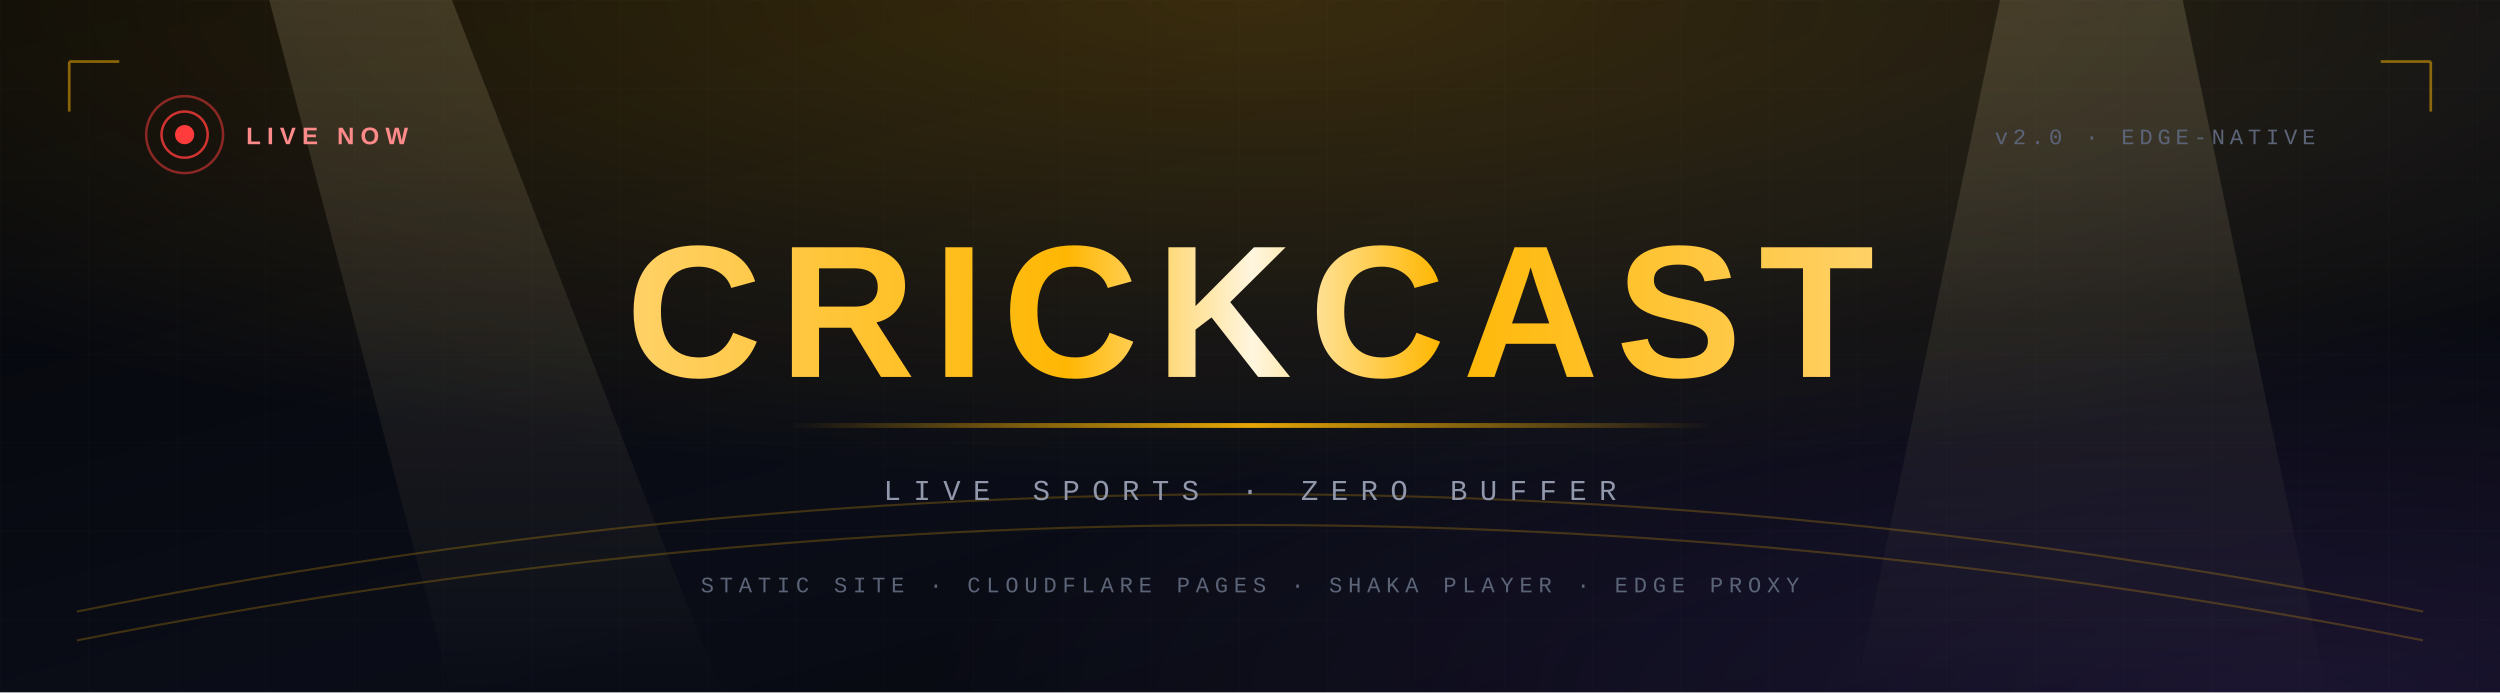
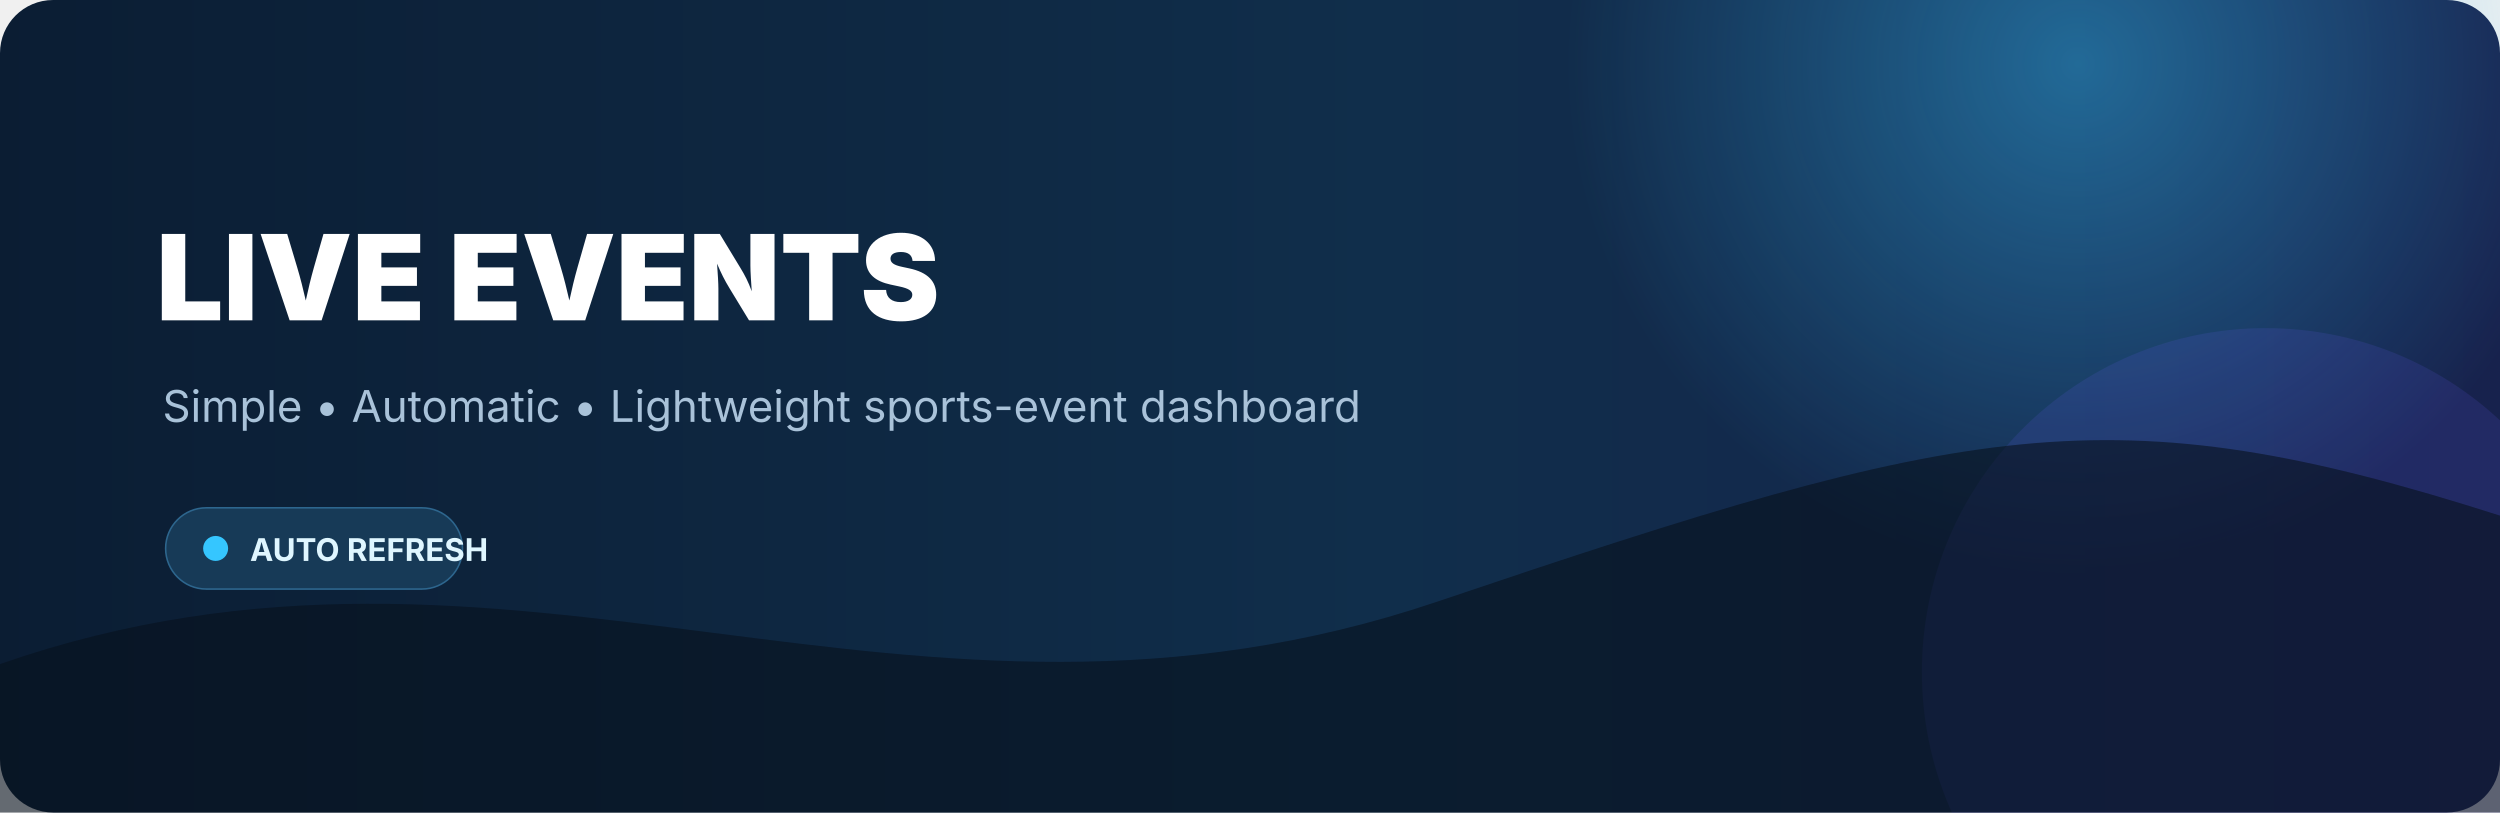
- <svg xmlns="http://www.w3.org/2000/svg" width="1300" height="360" viewBox="0 0 1300 360">
+ <svg xmlns="http://www.w3.org/2000/svg" viewBox="0 0 1600 520" role="img" aria-label="Live Events project banner">
  <defs>
-     <linearGradient id="bg" x1="0%" y1="0%" x2="100%" y2="100%">
-       <stop offset="0%" stop-color="#050609" />
-       <stop offset="55%" stop-color="#0a0d17" />
-       <stop offset="100%" stop-color="#050609" />
+     <linearGradient id="g" x1="0" x2="1">
+       <stop stop-color="#0b1d33" />
+       <stop offset=".55" stop-color="#102e4b" />
+       <stop offset="1" stop-color="#17224d" />
    </linearGradient>
-     <radialGradient id="glowGold" cx="50%" cy="0%" r="70%">
-       <stop offset="0%" stop-color="#ffb703" stop-opacity="0.20" />
-       <stop offset="100%" stop-color="#ffb703" stop-opacity="0" />
+     <radialGradient id="r">
+       <stop stop-color="#35c6ff" stop-opacity=".42" />
+       <stop offset="1" stop-color="#35c6ff" stop-opacity="0" />
    </radialGradient>
-     <radialGradient id="glowViolet" cx="92%" cy="100%" r="55%">
-       <stop offset="0%" stop-color="#8b5cf6" stop-opacity="0.16" />
-       <stop offset="100%" stop-color="#8b5cf6" stop-opacity="0" />
-     </radialGradient>
-     <linearGradient id="beam" x1="0%" y1="0%" x2="0%" y2="100%">
-       <stop offset="0%" stop-color="#ffe9b0" stop-opacity="0.3" />
-       <stop offset="100%" stop-color="#ffe9b0" stop-opacity="0" />
-     </linearGradient>
-     <linearGradient id="wordmarkFill" x1="0%" y1="0%" x2="100%" y2="0%">
-       <stop offset="0%" stop-color="#ffd166" />
-       <stop offset="35%" stop-color="#ffb703" />
-       <stop offset="50%" stop-color="#fff6df" />
-       <stop offset="65%" stop-color="#ffb703" />
-       <stop offset="100%" stop-color="#ffd166" />
-     </linearGradient>
-     <linearGradient id="ruleFade" x1="0%" y1="0%" x2="100%" y2="0%">
-       <stop offset="0%" stop-color="#ffb703" stop-opacity="0" />
-       <stop offset="50%" stop-color="#ffb703" stop-opacity="0.9" />
-       <stop offset="100%" stop-color="#ffb703" stop-opacity="0" />
-     </linearGradient>
-     <pattern id="grid" width="46" height="46" patternUnits="userSpaceOnUse">
-       <path d="M46,0 L0,0 0,46" fill="none" stroke="#ffffff" stroke-width="0.5" opacity="0.03" />
-     </pattern>
  </defs>
-   <rect width="1300" height="360" fill="url(#bg)" />
-   <rect width="1300" height="360" fill="url(#grid)" />
-   <rect width="1300" height="360" fill="url(#glowGold)" />
-   <rect width="1300" height="360" fill="url(#glowViolet)" />
-   <g opacity="0.5">
-     <polygon points="140,0 235,0 375,360 235,360" fill="url(#beam)" />
-     <polygon points="1040,0 1135,0 1210,360 965,360" fill="url(#beam)" />
+   <rect width="1600" height="520" rx="34" fill="url(#g)" />
+   <circle cx="1330" cy="40" r="330" fill="url(#r)" />
+   <circle cx="1450" cy="430" r="220" fill="#6d5cff" opacity=".13" />
+   <path d="M0 425 C330 310 580 500 920 385 S1350 250 1600 330 V520 H0Z" fill="#06101d" opacity=".6" />
+   <g fill="#fff" font-family="Inter,Arial,sans-serif">
+     <text x="100" y="205" font-size="76" font-weight="900">LIVE EVENTS</text>
+     <text x="104" y="270" font-size="28" fill="#a9c2d9">Simple • Automatic • Lightweight sports-event dashboard</text>
  </g>
-   <g opacity="0.22" stroke="#ffb703" stroke-width="1.1" fill="none">
-     <path d="M40,318 Q650,196 1260,318" />
-     <path d="M40,333 Q650,213 1260,333" />
+   <g transform="translate(106,325)">
+     <rect width="190" height="52" rx="26" fill="#173a57" stroke="#2d668e" />
+     <circle cx="32" cy="26" r="8" fill="#35c6ff" />
+     <text x="54" y="34" font-size="20" font-family="Inter,Arial" fill="#dff6ff" font-weight="700">AUTO REFRESH</text>
  </g>
-   <g stroke="#ffb703" stroke-width="1.4" opacity="0.5" fill="none">
-     <path d="M36,32 L36,58 M36,32 L62,32" />
-     <path d="M1264,32 L1264,58 M1264,32 L1238,32" />
-   </g>
-   <g transform="translate(96,70)">
-     <circle r="20" fill="none" stroke="#ff3b3b" stroke-width="1.3" opacity="0.5" />
-     <circle r="12" fill="none" stroke="#ff3b3b" stroke-width="1.3" opacity="0.8" />
-     <circle r="5" fill="#ff3b3b" />
-   </g>
-   <text x="128" y="75" font-family="'Segoe UI', Arial, sans-serif" font-size="12.5" font-weight="700" letter-spacing="3.2" fill="#ff8a8a">LIVE NOW</text>
-   <text x="1204" y="75" text-anchor="end" font-family="'Courier New', monospace" font-size="11.5" letter-spacing="2.5" fill="#5c6478">v2.0 · EDGE-NATIVE</text>
-   <text x="650" y="196" text-anchor="middle" font-family="'Segoe UI', Arial, sans-serif" font-weight="800" font-size="98" letter-spacing="9" fill="url(#wordmarkFill)">CRICKCAST</text>
-   <rect x="410" y="220" width="480" height="2.5" fill="url(#ruleFade)" />
-   <text x="650" y="260" text-anchor="middle" font-family="'Courier New', monospace" font-size="15" letter-spacing="6.5" fill="#9298ac">LIVE SPORTS · ZERO BUFFER</text>
-   <text x="650" y="308" text-anchor="middle" font-family="'Courier New', monospace" font-size="11.5" letter-spacing="3" fill="#5c6478">STATIC SITE · CLOUDFLARE PAGES · SHAKA PLAYER · EDGE PROXY</text>
</svg>
